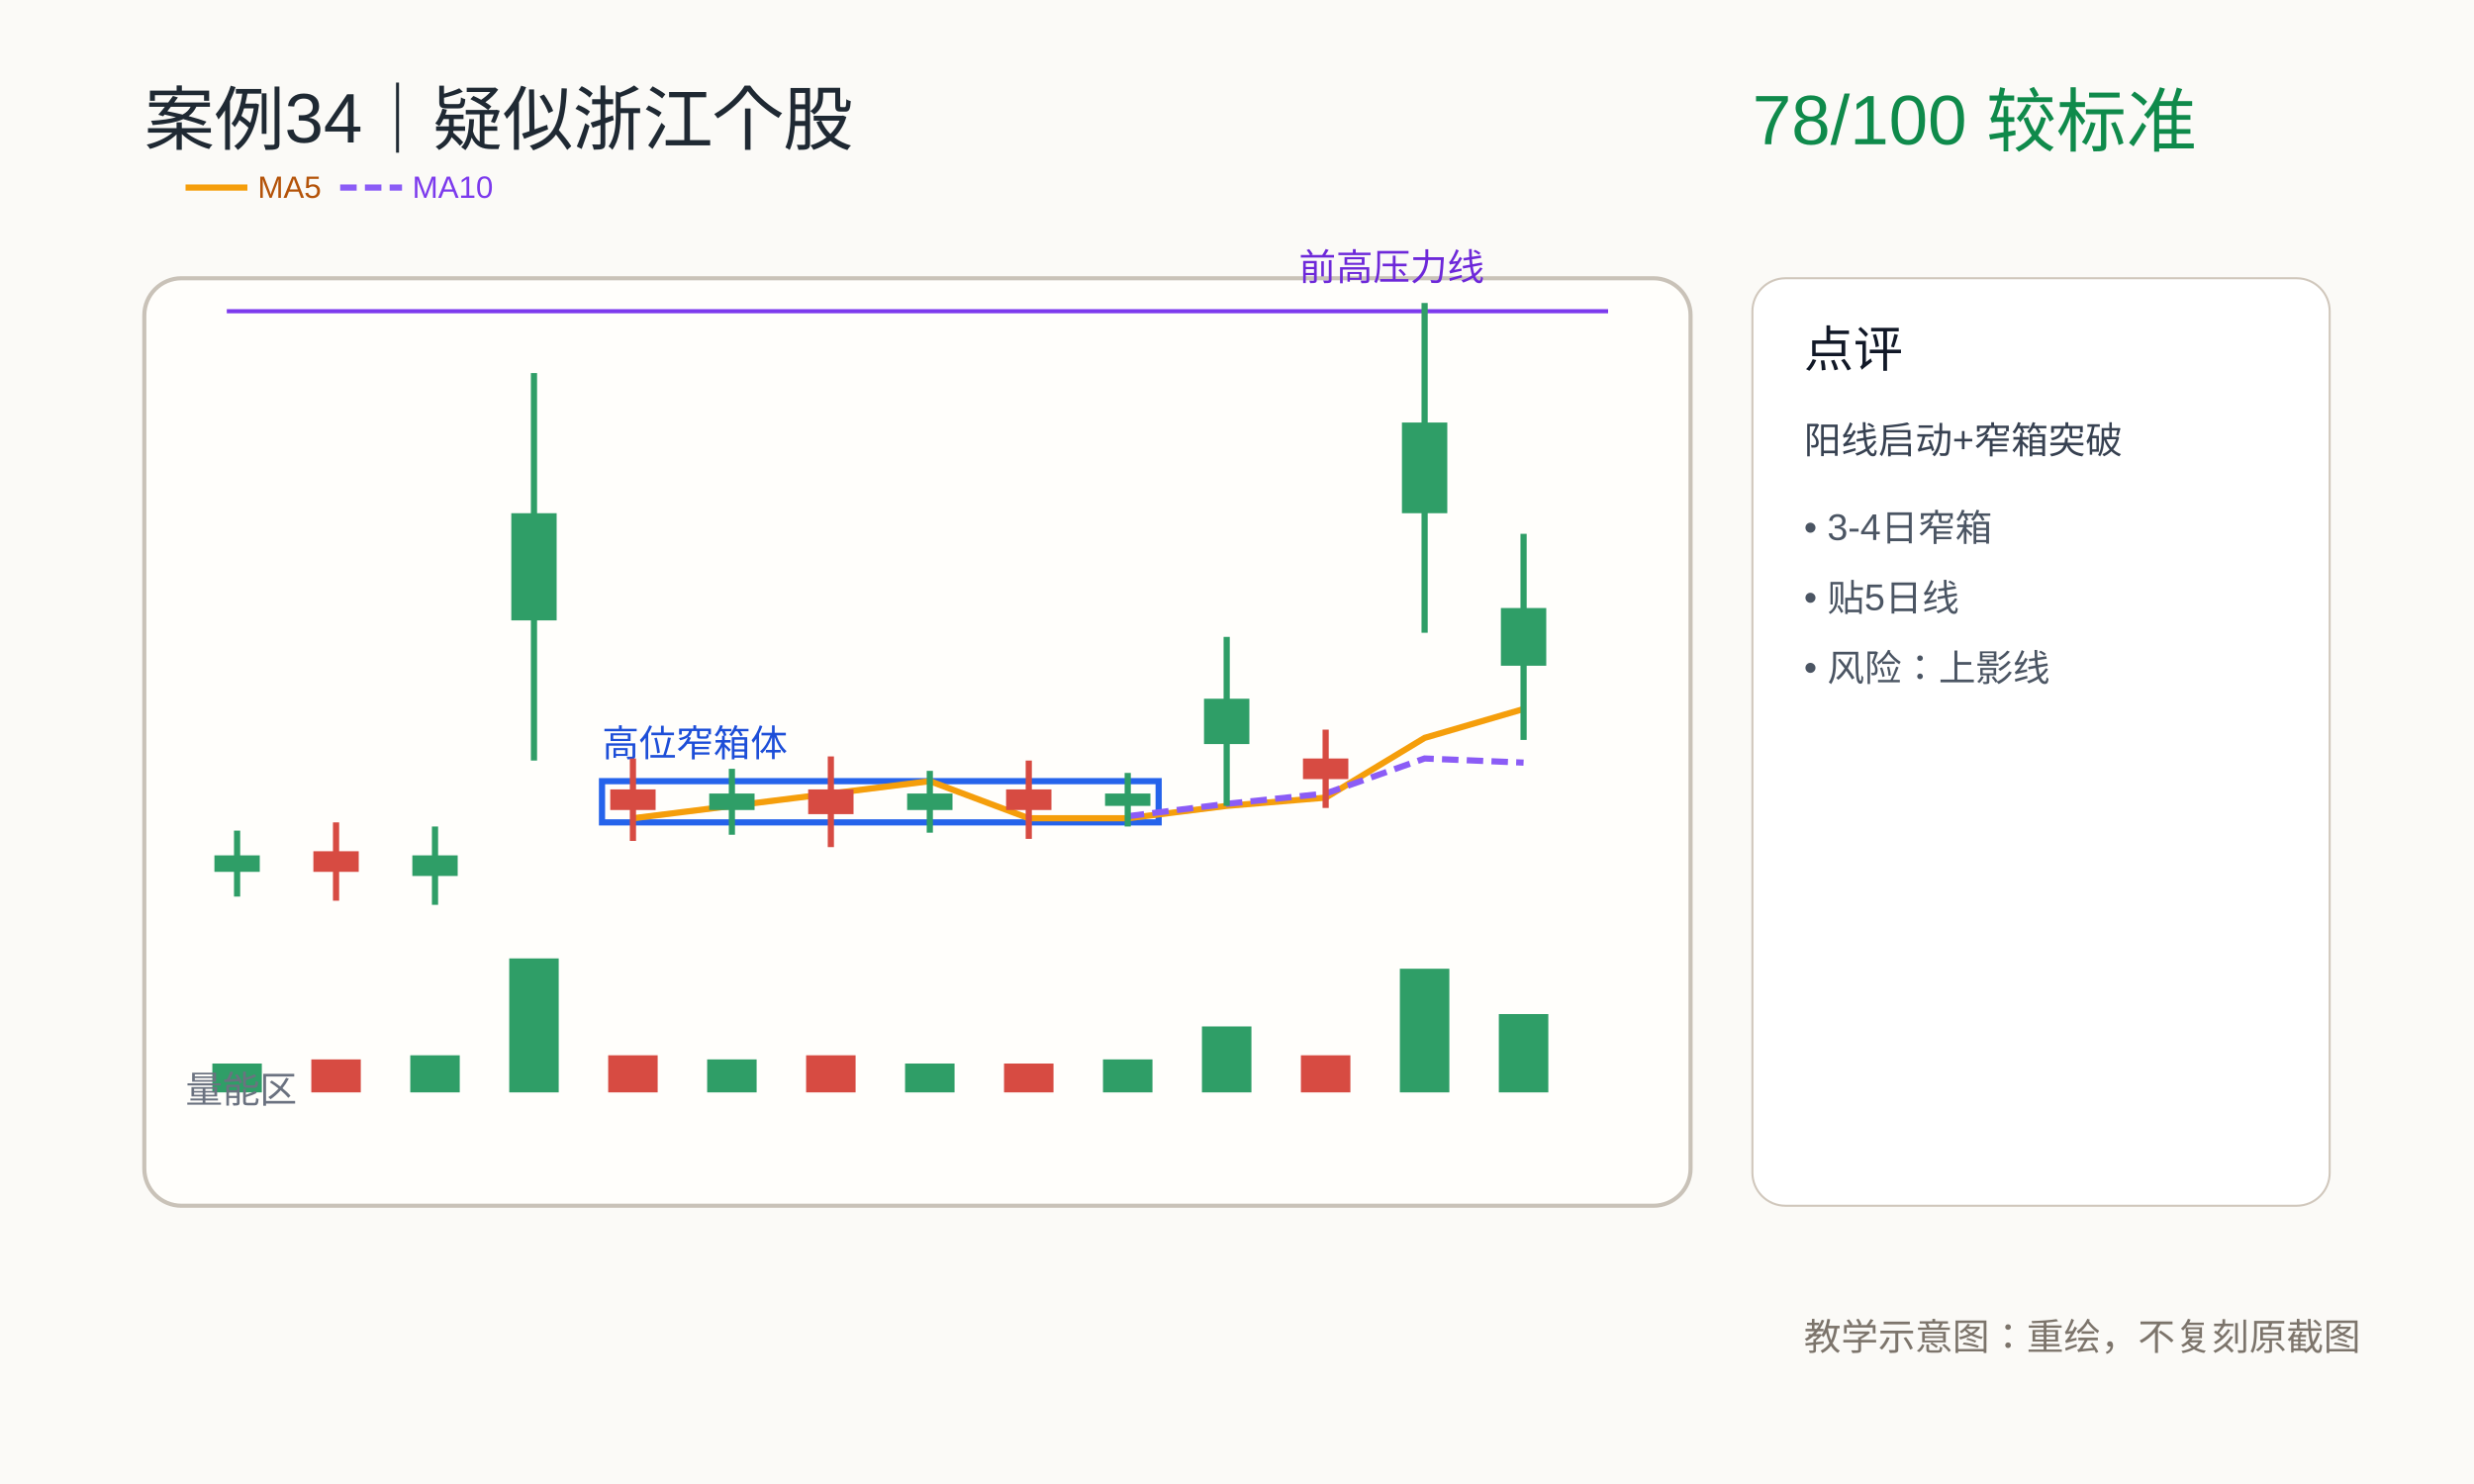
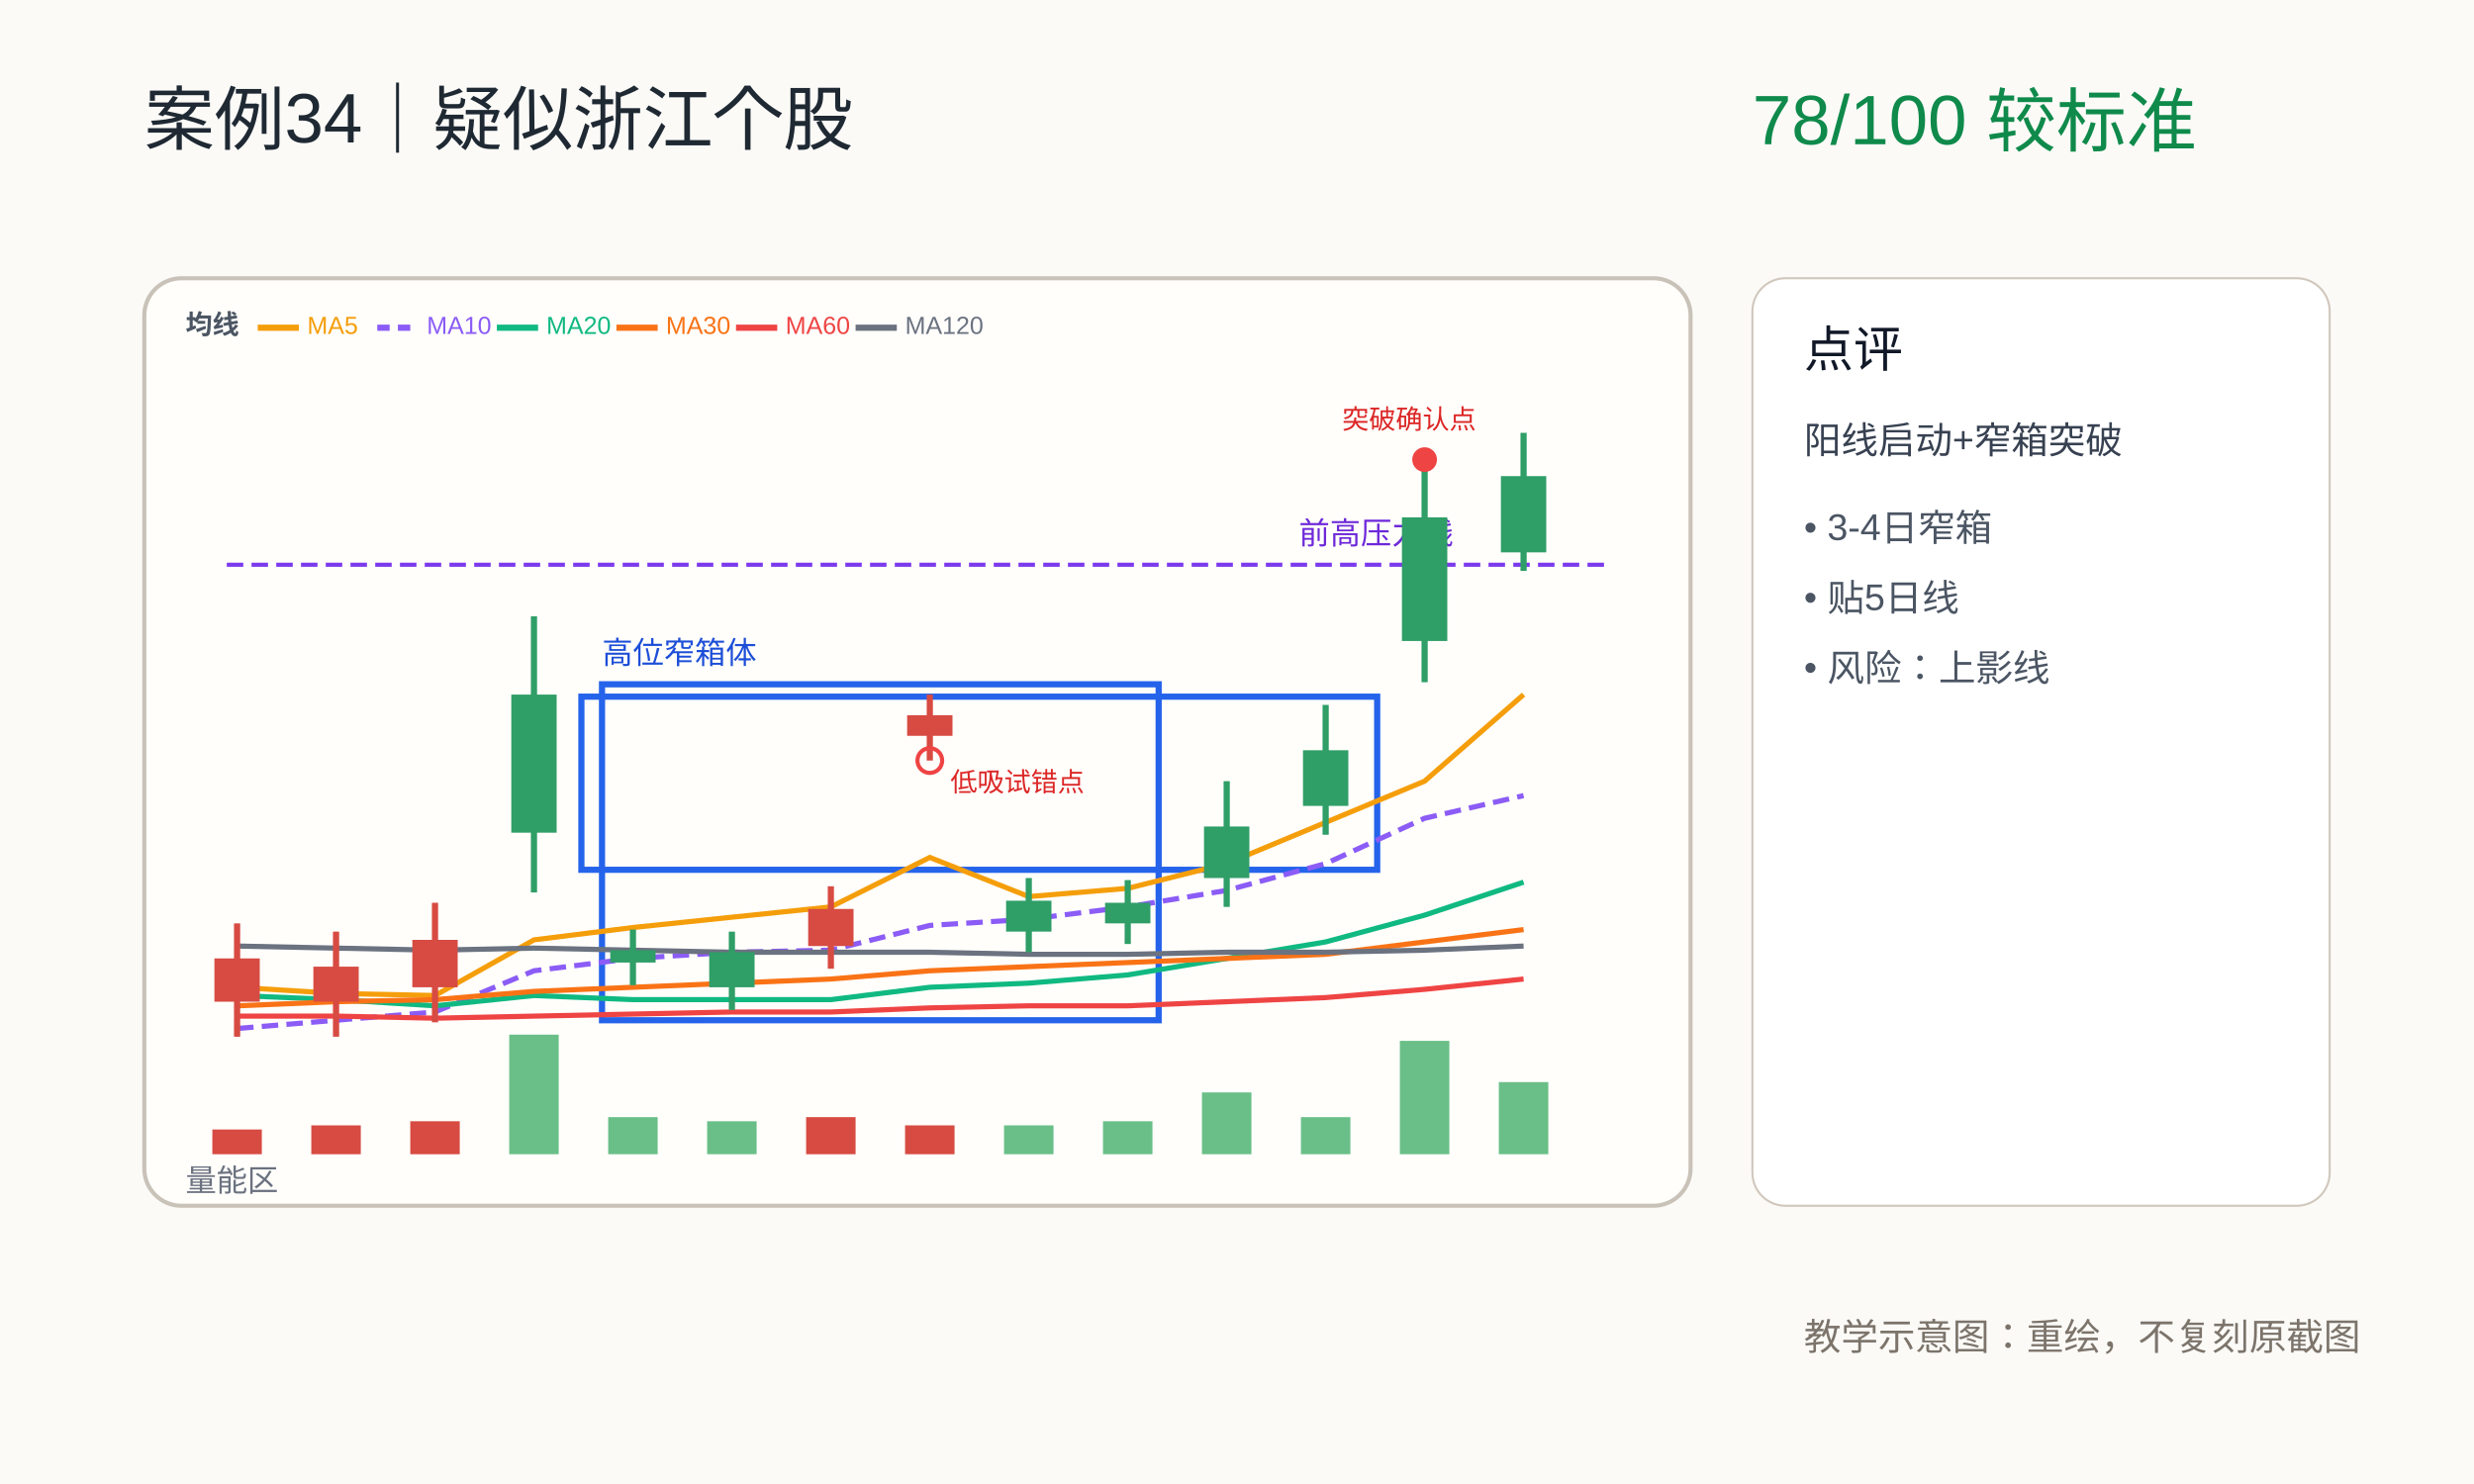
<svg xmlns="http://www.w3.org/2000/svg" width="1200" height="720" viewBox="0 0 1200 720">
  <rect width="1200" height="720" fill="#fbfaf7" />
  <rect x="70" y="135" width="750" height="450" rx="18" fill="#fffefb" stroke="#c9c2b8" stroke-width="2" />
  <text x="70" y="70" font-size="34" font-family="PingFang SC, Arial" fill="#1f2933">案例34｜疑似浙江个股</text>
  <text x="850" y="70" font-size="34" font-family="PingFang SC, Arial" fill="#0f8a4b">78/100  较标准</text>
-   <line x1="110" y1="151" x2="780" y2="151" stroke="#7c3aed" stroke-width="2" />
-   <text x="630" y="136" font-size="18" font-family="PingFang SC, Arial" fill="#6d28d9">前高压力线</text>
-   <rect x="292" y="379" width="270" height="20" fill="none" stroke="#2563eb" stroke-width="3" />
-   <text x="292" y="367" font-size="18" font-family="PingFang SC, Arial" fill="#1d4ed8">高位窄箱体</text>
-   <polyline points="307,397 355,391 403,385 451,379 499,397 547,397 595,391 643,387 691,358 739,344" fill="none" stroke="#f59e0b" stroke-width="3" />
-   <polyline points="547,396 595,390 643,385 691,368 739,370" fill="none" stroke="#8b5cf6" stroke-width="3" stroke-dasharray="8,4" />
-   <line x1="90" y1="91" x2="120" y2="91" stroke="#f59e0b" stroke-width="3" />
-   <text x="125" y="96" font-size="15" font-family="PingFang SC, Arial" fill="#b45309">MA5</text>
-   <line x1="165" y1="91" x2="195" y2="91" stroke="#8b5cf6" stroke-width="3" stroke-dasharray="8,4" />
-   <text x="200" y="96" font-size="15" font-family="PingFang SC, Arial" fill="#7c3aed">MA10</text>
-   <line x1="115" y1="403" x2="115" y2="435" stroke="#2f9e67" stroke-width="3" />
-   <rect x="104" y="415" width="22" height="8" fill="#2f9e67" />
-   <line x1="163" y1="399" x2="163" y2="437" stroke="#d74b42" stroke-width="3" />
-   <rect x="152" y="413" width="22" height="10" fill="#d74b42" />
-   <line x1="211" y1="401" x2="211" y2="439" stroke="#2f9e67" stroke-width="3" />
-   <rect x="200" y="415" width="22" height="10" fill="#2f9e67" />
-   <line x1="259" y1="181" x2="259" y2="369" stroke="#2f9e67" stroke-width="3" />
-   <rect x="248" y="249" width="22" height="52" fill="#2f9e67" />
-   <line x1="307" y1="368" x2="307" y2="408" stroke="#d74b42" stroke-width="3" />
-   <rect x="296" y="383" width="22" height="10" fill="#d74b42" />
-   <line x1="355" y1="373" x2="355" y2="405" stroke="#2f9e67" stroke-width="3" />
-   <rect x="344" y="385" width="22" height="8" fill="#2f9e67" />
-   <line x1="403" y1="367" x2="403" y2="411" stroke="#d74b42" stroke-width="3" />
-   <rect x="392" y="383" width="22" height="12" fill="#d74b42" />
-   <line x1="451" y1="374" x2="451" y2="404" stroke="#2f9e67" stroke-width="3" />
-   <rect x="440" y="385" width="22" height="8" fill="#2f9e67" />
-   <line x1="499" y1="369" x2="499" y2="407" stroke="#d74b42" stroke-width="3" />
-   <rect x="488" y="383" width="22" height="10" fill="#d74b42" />
-   <line x1="547" y1="375" x2="547" y2="401" stroke="#2f9e67" stroke-width="3" />
-   <rect x="536" y="385" width="22" height="6" fill="#2f9e67" />
-   <line x1="595" y1="309" x2="595" y2="391" stroke="#2f9e67" stroke-width="3" />
-   <rect x="584" y="339" width="22" height="22" fill="#2f9e67" />
-   <line x1="643" y1="354" x2="643" y2="392" stroke="#d74b42" stroke-width="3" />
-   <rect x="632" y="368" width="22" height="10" fill="#d74b42" />
-   <line x1="691" y1="147" x2="691" y2="307" stroke="#2f9e67" stroke-width="3" />
-   <rect x="680" y="205" width="22" height="44" fill="#2f9e67" />
-   <line x1="739" y1="259" x2="739" y2="359" stroke="#2f9e67" stroke-width="3" />
-   <rect x="728" y="295" width="22" height="28" fill="#2f9e67" />
-   <rect x="103" y="516" width="24" height="14" fill="#2f9e67" />
-   <rect x="151" y="514" width="24" height="16" fill="#d74b42" />
-   <rect x="199" y="512" width="24" height="18" fill="#2f9e67" />
-   <rect x="247" y="465" width="24" height="65" fill="#2f9e67" />
-   <rect x="295" y="512" width="24" height="18" fill="#d74b42" />
-   <rect x="343" y="514" width="24" height="16" fill="#2f9e67" />
-   <rect x="391" y="512" width="24" height="18" fill="#d74b42" />
-   <rect x="439" y="516" width="24" height="14" fill="#2f9e67" />
-   <rect x="487" y="516" width="24" height="14" fill="#d74b42" />
-   <rect x="535" y="514" width="24" height="16" fill="#2f9e67" />
-   <rect x="583" y="498" width="24" height="32" fill="#2f9e67" />
-   <rect x="631" y="512" width="24" height="18" fill="#d74b42" />
-   <rect x="679" y="470" width="24" height="60" fill="#2f9e67" />
-   <rect x="727" y="492" width="24" height="38" fill="#2f9e67" />
-   <text x="90" y="535" font-size="18" font-family="PingFang SC, Arial" fill="#6b7280">量能区</text>
+   <rect x="282" y="338" width="386" height="84" fill="none" stroke="#2563eb" stroke-width="3" />
+   <text x="90" y="162" font-size="13" font-family="PingFang SC, Arial" fill="#4b5563" font-weight="bold">均线</text>
+   <line x1="125" y1="159" x2="145" y2="159" stroke="#f59e0b" stroke-width="3" />
+   <text x="149" y="162" font-size="12" font-family="PingFang SC, Arial" fill="#f59e0b">MA5</text>
+   <line x1="183" y1="159" x2="203" y2="159" stroke="#8b5cf6" stroke-width="3" stroke-dasharray="6,4" />
+   <text x="207" y="162" font-size="12" font-family="PingFang SC, Arial" fill="#8b5cf6">MA10</text>
+   <line x1="241" y1="159" x2="261" y2="159" stroke="#10b981" stroke-width="3" />
+   <text x="265" y="162" font-size="12" font-family="PingFang SC, Arial" fill="#10b981">MA20</text>
+   <line x1="299" y1="159" x2="319" y2="159" stroke="#f97316" stroke-width="3" />
+   <text x="323" y="162" font-size="12" font-family="PingFang SC, Arial" fill="#f97316">MA30</text>
+   <line x1="357" y1="159" x2="377" y2="159" stroke="#ef4444" stroke-width="3" />
+   <text x="381" y="162" font-size="12" font-family="PingFang SC, Arial" fill="#ef4444">MA60</text>
+   <line x1="415" y1="159" x2="435" y2="159" stroke="#6b7280" stroke-width="3" />
+   <text x="439" y="162" font-size="12" font-family="PingFang SC, Arial" fill="#6b7280">MA120</text>
+   <line x1="110" y1="274" x2="780" y2="274" stroke="#7c3aed" stroke-width="2" stroke-dasharray="8,4" />
+   <text x="630" y="264" font-size="15" font-family="PingFang SC, Arial" fill="#6d28d9">前高压力线</text>
+   <rect x="292" y="332" width="270" height="163" fill="none" stroke="#2563eb" stroke-width="3" />
+   <text x="292" y="322" font-size="15" font-family="PingFang SC, Arial" fill="#1d4ed8">高位窄箱体</text>
+   <polyline points="115,479 163,482 211,483 259,456 307,450 355,445 403,440 451,416 499,435 547,431 595,419 643,399 691,379 739,337" fill="none" stroke="#f59e0b" stroke-width="2.5" />
+   <polyline points="115,499 163,495 211,491 259,471 307,465 355,462 403,461 451,449 499,446 547,440 595,432 643,419 691,397 739,386" fill="none" stroke="#8b5cf6" stroke-width="2.5" stroke-dasharray="8,4" />
+   <polyline points="115,483 163,485 211,488 259,483 307,485 355,485 403,485 451,479 499,477 547,473 595,465 643,457 691,444 739,428" fill="none" stroke="#10b981" stroke-width="2.5" />
+   <polyline points="115,488 163,486 211,485 259,481 307,479 355,477 403,475 451,471 499,469 547,467 595,465 643,463 691,457 739,451" fill="none" stroke="#f97316" stroke-width="2.5" />
+   <polyline points="115,493 163,493 211,494 259,493 307,492 355,491 403,491 451,489 499,488 547,488 595,486 643,484 691,480 739,475" fill="none" stroke="#ef4444" stroke-width="2.5" />
+   <polyline points="115,459 163,460 211,461 259,460 307,461 355,462 403,462 451,462 499,463 547,463 595,462 643,462 691,461 739,459" fill="none" stroke="#6b7280" stroke-width="2.5" />
+   <line x1="115" y1="448" x2="115" y2="503" stroke="#d74b42" stroke-width="3" />
+   <rect x="104" y="465" width="22" height="21" fill="#d74b42" />
+   <line x1="163" y1="452" x2="163" y2="503" stroke="#d74b42" stroke-width="3" />
+   <rect x="152" y="469" width="22" height="17" fill="#d74b42" />
+   <line x1="211" y1="438" x2="211" y2="496" stroke="#d74b42" stroke-width="3" />
+   <rect x="200" y="456" width="22" height="23" fill="#d74b42" />
+   <line x1="259" y1="299" x2="259" y2="433" stroke="#2f9e67" stroke-width="3" />
+   <rect x="248" y="337" width="22" height="67" fill="#2f9e67" />
+   <line x1="307" y1="451" x2="307" y2="478" stroke="#2f9e67" stroke-width="3" />
+   <rect x="296" y="461" width="22" height="6" fill="#2f9e67" />
+   <line x1="355" y1="452" x2="355" y2="490" stroke="#2f9e67" stroke-width="3" />
+   <rect x="344" y="462" width="22" height="17" fill="#2f9e67" />
+   <line x1="403" y1="430" x2="403" y2="470" stroke="#d74b42" stroke-width="3" />
+   <rect x="392" y="441" width="22" height="18" fill="#d74b42" />
+   <line x1="451" y1="337" x2="451" y2="369" stroke="#d74b42" stroke-width="3" />
+   <rect x="440" y="347" width="22" height="10" fill="#d74b42" />
+   <line x1="499" y1="426" x2="499" y2="462" stroke="#2f9e67" stroke-width="3" />
+   <rect x="488" y="437" width="22" height="15" fill="#2f9e67" />
+   <line x1="547" y1="427" x2="547" y2="458" stroke="#2f9e67" stroke-width="3" />
+   <rect x="536" y="438" width="22" height="10" fill="#2f9e67" />
+   <line x1="595" y1="379" x2="595" y2="440" stroke="#2f9e67" stroke-width="3" />
+   <rect x="584" y="401" width="22" height="25" fill="#2f9e67" />
+   <line x1="643" y1="342" x2="643" y2="405" stroke="#2f9e67" stroke-width="3" />
+   <rect x="632" y="364" width="22" height="27" fill="#2f9e67" />
+   <line x1="691" y1="223" x2="691" y2="331" stroke="#2f9e67" stroke-width="3" />
+   <rect x="680" y="251" width="22" height="60" fill="#2f9e67" />
+   <line x1="739" y1="210" x2="739" y2="277" stroke="#2f9e67" stroke-width="3" />
+   <rect x="728" y="231" width="22" height="37" fill="#2f9e67" />
+   <rect x="103" y="548" width="24" height="12" fill="#d74b42" />
+   <rect x="151" y="546" width="24" height="14" fill="#d74b42" />
+   <rect x="199" y="544" width="24" height="16" fill="#d74b42" />
+   <rect x="247" y="502" width="24" height="58" fill="#6abf88" />
+   <rect x="295" y="542" width="24" height="18" fill="#6abf88" />
+   <rect x="343" y="544" width="24" height="16" fill="#6abf88" />
+   <rect x="391" y="542" width="24" height="18" fill="#d74b42" />
+   <rect x="439" y="546" width="24" height="14" fill="#d74b42" />
+   <rect x="487" y="546" width="24" height="14" fill="#6abf88" />
+   <rect x="535" y="544" width="24" height="16" fill="#6abf88" />
+   <rect x="583" y="530" width="24" height="30" fill="#6abf88" />
+   <rect x="631" y="542" width="24" height="18" fill="#6abf88" />
+   <rect x="679" y="505" width="24" height="55" fill="#6abf88" />
+   <rect x="727" y="525" width="24" height="35" fill="#6abf88" />
+   <text x="90" y="578" font-size="15" font-family="PingFang SC, Arial" fill="#6b7280">量能区</text>
+   <circle cx="451" cy="369" r="6" fill="none" stroke="#ef4444" stroke-width="2" />
+   <text x="461" y="384" font-size="13" font-family="PingFang SC, Arial" fill="#dc2626">低吸试错点</text>
+   <circle cx="691" cy="223" r="6" fill="#ef4444" stroke="none" />
+   <text x="651" y="208" font-size="13" font-family="PingFang SC, Arial" fill="#dc2626">突破确认点</text>
  <rect x="850" y="135" width="280" height="450" rx="16" fill="#ffffff" stroke="#d0c7bc" />
  <text x="875" y="178" font-size="24" font-family="PingFang SC, Arial" fill="#111827">点评</text>
  <text x="875" y="220" font-size="18" font-family="PingFang SC, Arial" fill="#374151">阳线启动+窄箱突破</text>
  <text x="875" y="262" font-size="18" font-family="PingFang SC, Arial" fill="#4b5563">• 3-4日窄箱</text>
  <text x="875" y="296" font-size="18" font-family="PingFang SC, Arial" fill="#4b5563">• 贴5日线</text>
  <text x="875" y="330" font-size="18" font-family="PingFang SC, Arial" fill="#4b5563">• 风险：上影线</text>
  <text x="875" y="655" font-size="18" font-family="PingFang SC, Arial" fill="#7c746b">教学示意图：重绘，不复刻原截图</text>
</svg>
